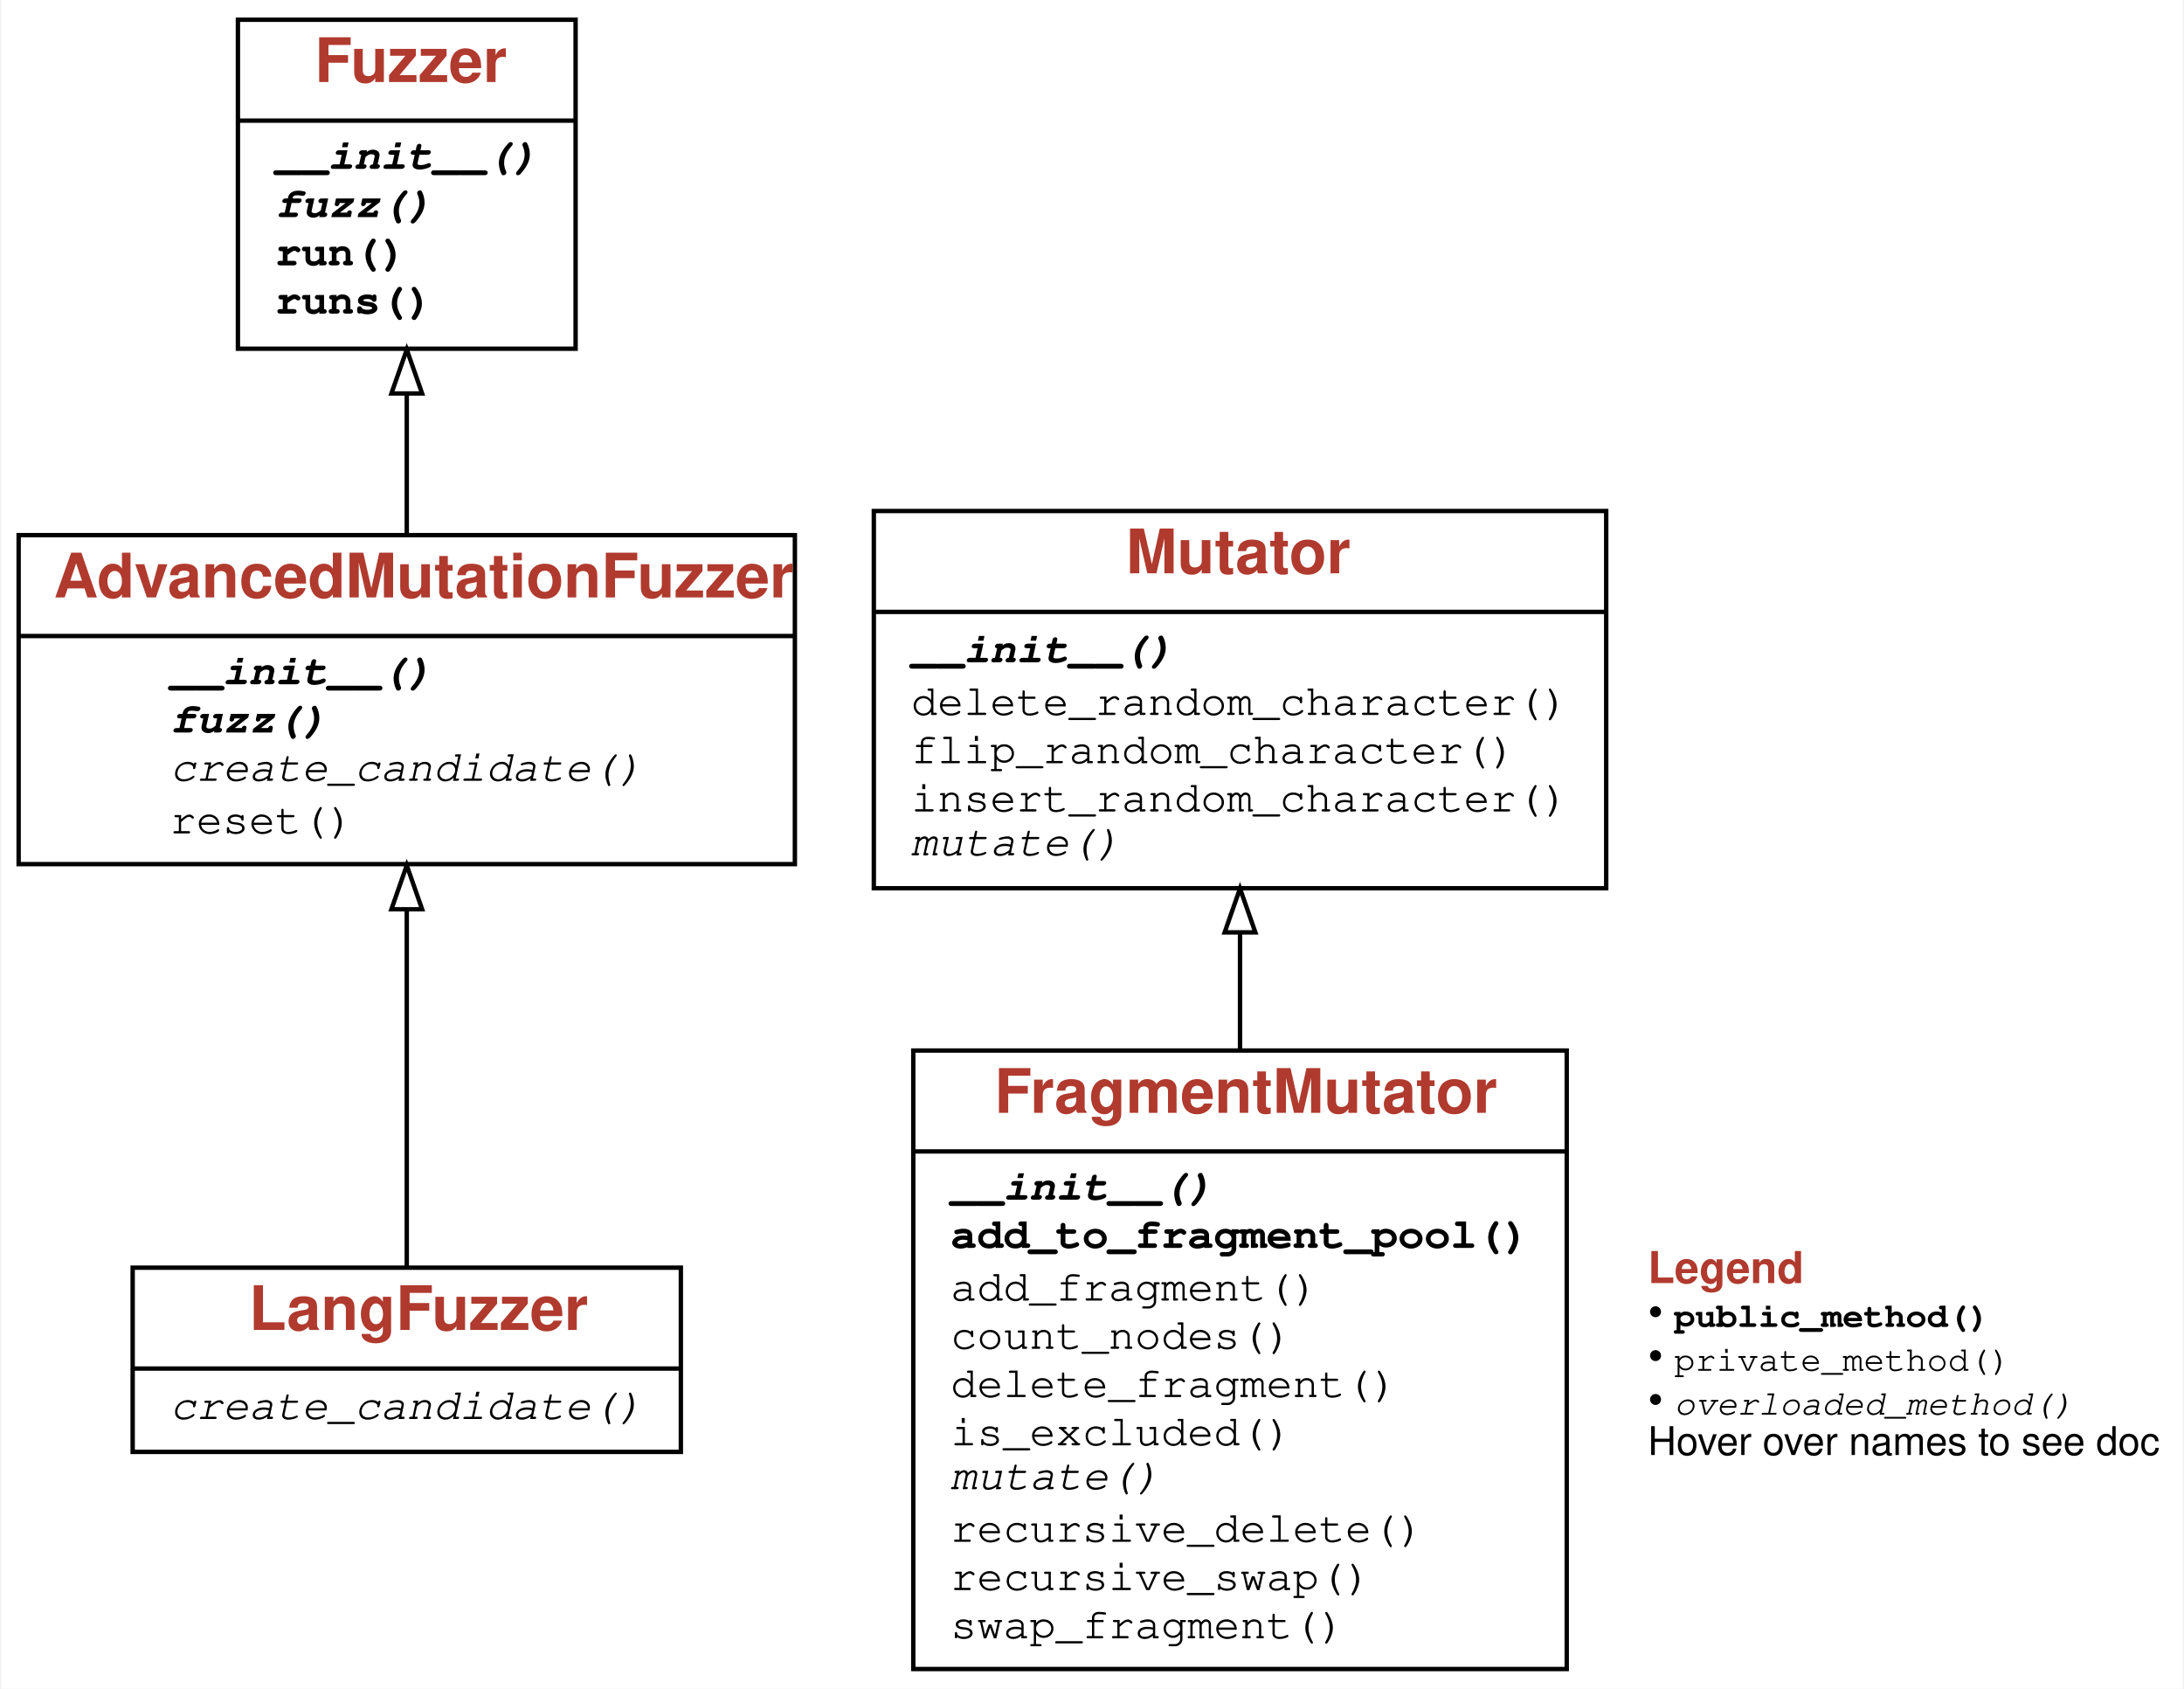
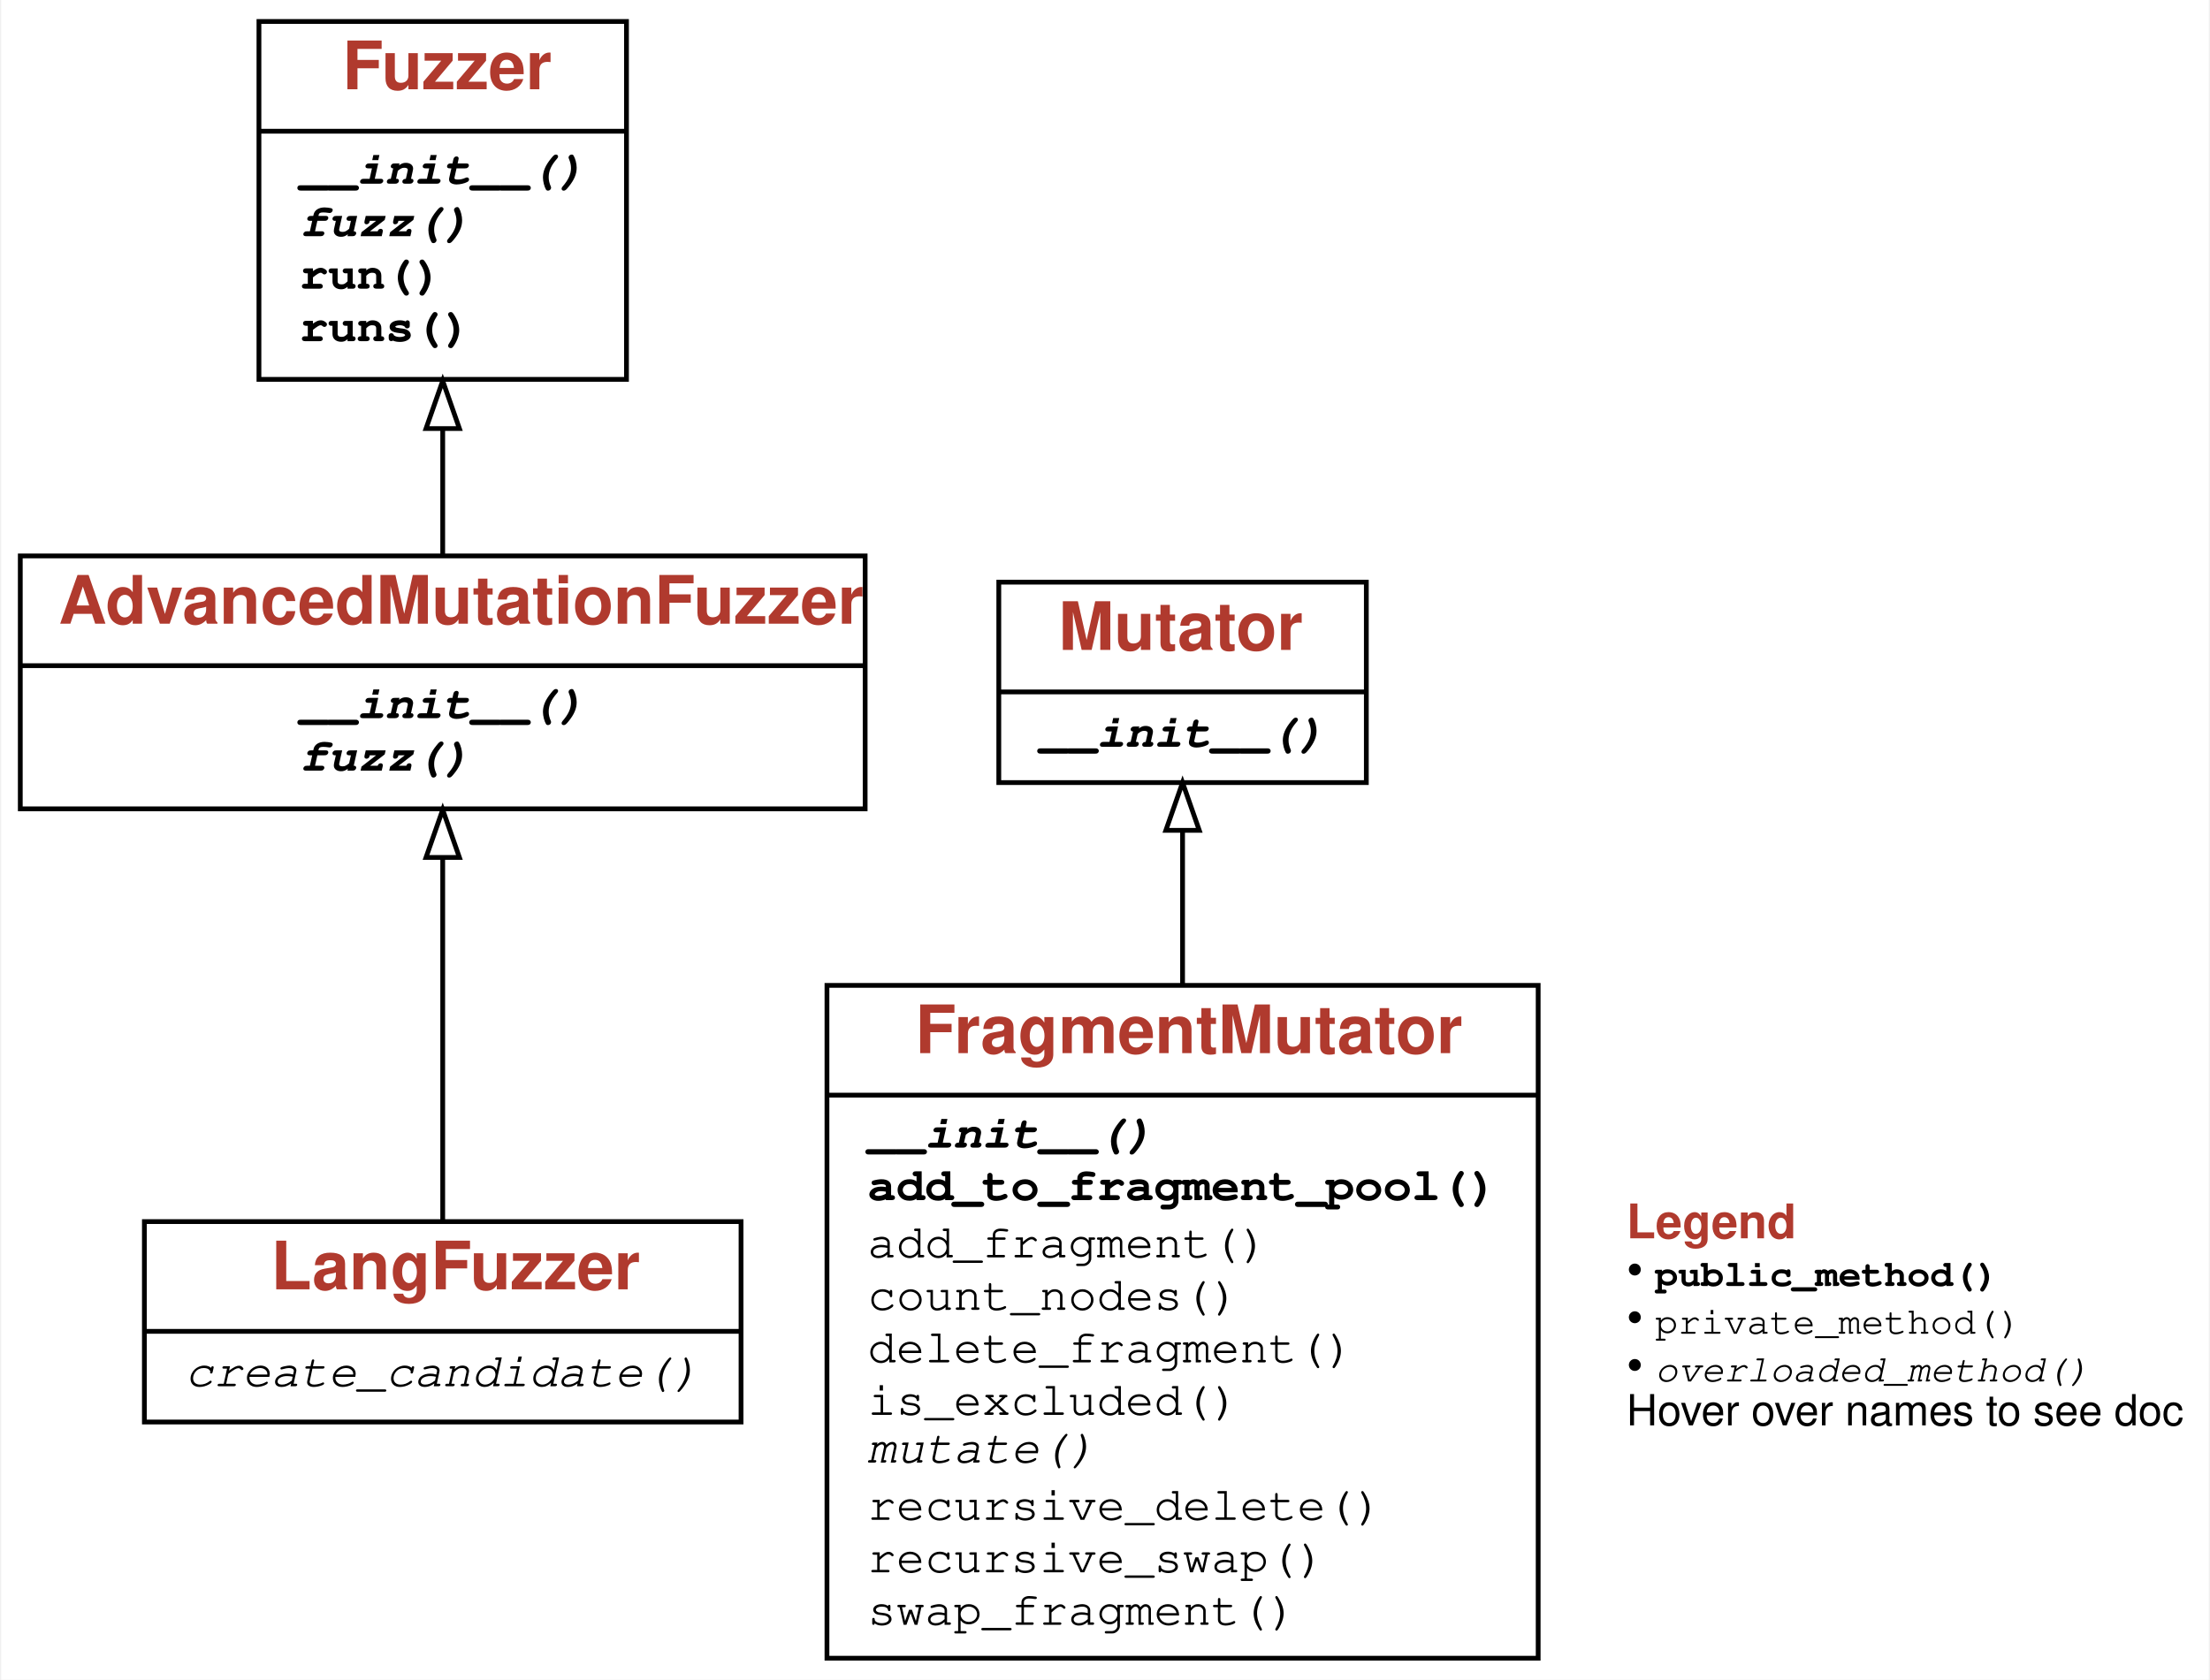
- <svg xmlns="http://www.w3.org/2000/svg" xmlns:xlink="http://www.w3.org/1999/xlink" width="498pt" height="385pt" viewBox="0.00 0.00 497.50 385.00">
-   <g id="graph0" class="graph" transform="scale(1 1) rotate(0) translate(4 381)">
+ <svg xmlns="http://www.w3.org/2000/svg" xmlns:xlink="http://www.w3.org/1999/xlink" width="463pt" height="352pt" viewBox="0.00 0.00 462.50 352.00">
+   <g id="graph0" class="graph" transform="scale(1 1) rotate(0) translate(4 348)">
    <g id="a_graph0">
      <a xlink:title="LangFuzzer class hierarchy">
-         <polygon fill="white" stroke="transparent" points="-4,4 -4,-381 493.5,-381 493.5,4 -4,4" />
+         <polygon fill="white" stroke="transparent" points="-4,4 -4,-348 458.5,-348 458.5,4 -4,4" />
      </a>
    </g>
    <g id="node1" class="node">
      <g id="a_node1">
        <a xlink:href="#" xlink:title="class LangFuzzer:&#10;Blackbox fuzzer mutating input fragments. Roughly based on `LangFuzz`.">
          <polygon fill="none" stroke="black" points="26,-50 26,-92 151,-92 151,-50 26,-50" />
          <text text-anchor="start" x="52.5" y="-77.8" font-family="Patua One, Helvetica, sans-serif" font-weight="bold" font-size="14.00" fill="#b03a2e">LangFuzzer</text>
          <polyline fill="none" stroke="black" points="26,-69 151,-69 " />
          <g id="a_node1_0">
            <a xlink:href="#" xlink:title="LangFuzzer">
              <g id="a_node1_1">
                <a xlink:href="#" xlink:title="create_candidate(self) -&gt; GreyboxFuzzer.Seed:&#10;Returns an input generated by fuzzing a seed in the population">
                  <text text-anchor="start" x="34.5" y="-57.5" font-family="'Fira Mono', 'Source Code Pro', 'Courier', monospace" font-style="italic" font-size="10.00">create_candidate()</text>
                </a>
              </g>
            </a>
          </g>
        </a>
      </g>
    </g>
    <g id="node2" class="node">
      <g id="a_node2">
        <a xlink:href="GreyboxFuzzer.ipynb" xlink:title="class AdvancedMutationFuzzer:&#10;Base class for mutation-based fuzzing.">
-           <polygon fill="none" stroke="black" points="0,-184 0,-259 177,-259 177,-184 0,-184" />
-           <text text-anchor="start" x="8" y="-244.8" font-family="Patua One, Helvetica, sans-serif" font-weight="bold" font-size="14.00" fill="#b03a2e">AdvancedMutationFuzzer</text>
-           <polyline fill="none" stroke="black" points="0,-236 177,-236 " />
+           <polygon fill="none" stroke="black" points="0,-178.5 0,-231.5 177,-231.5 177,-178.5 0,-178.5" />
+           <text text-anchor="start" x="8" y="-217.3" font-family="Patua One, Helvetica, sans-serif" font-weight="bold" font-size="14.00" fill="#b03a2e">AdvancedMutationFuzzer</text>
+           <polyline fill="none" stroke="black" points="0,-208.5 177,-208.5 " />
          <g id="a_node2_2">
            <a xlink:href="#" xlink:title="AdvancedMutationFuzzer">
              <g id="a_node2_3">
                <a xlink:href="GreyboxFuzzer.ipynb" xlink:title="__init__(self, seeds: List[str], mutator: GreyboxFuzzer.Mutator, schedule: GreyboxFuzzer.PowerSchedule) -&gt; None:&#10;Constructor.&#10;`seeds` - a list of (input) strings to mutate.&#10;`mutator` - the mutator to apply.&#10;`schedule` - the power schedule to apply.">
-                   <text text-anchor="start" x="34.5" y="-225" font-family="'Fira Mono', 'Source Code Pro', 'Courier', monospace" font-weight="bold" font-style="italic" font-size="10.00">__init__()</text>
+                   <text text-anchor="start" x="58.5" y="-197.5" font-family="'Fira Mono', 'Source Code Pro', 'Courier', monospace" font-weight="bold" font-style="italic" font-size="10.00">__init__()</text>
                </a>
              </g>
              <g id="a_node2_4">
                <a xlink:href="GreyboxFuzzer.ipynb" xlink:title="fuzz(self) -&gt; str:&#10;Returns first each seed once and then generates new inputs">
-                   <text text-anchor="start" x="34.5" y="-214" font-family="'Fira Mono', 'Source Code Pro', 'Courier', monospace" font-weight="bold" font-style="italic" font-size="10.00">fuzz()</text>
-                 </a>
-               </g>
-               <g id="a_node2_5">
-                 <a xlink:href="GreyboxFuzzer.ipynb" xlink:title="create_candidate(self) -&gt; str:&#10;Returns an input generated by fuzzing a seed in the population">
-                   <text text-anchor="start" x="34.5" y="-203" font-family="'Fira Mono', 'Source Code Pro', 'Courier', monospace" font-style="italic" font-size="10.00">create_candidate()</text>
-                 </a>
-               </g>
-               <g id="a_node2_6">
-                 <a xlink:href="GreyboxFuzzer.ipynb" xlink:title="reset(self) -&gt; None:&#10;Reset the initial population and seed index">
-                   <text text-anchor="start" x="34.5" y="-191" font-family="'Fira Mono', 'Source Code Pro', 'Courier', monospace" font-size="10.00">reset()</text>
+                   <text text-anchor="start" x="58.5" y="-186.5" font-family="'Fira Mono', 'Source Code Pro', 'Courier', monospace" font-weight="bold" font-style="italic" font-size="10.00">fuzz()</text>
                </a>
              </g>
            </a>
          </g>
        </a>
      </g>
    </g>
    <g id="edge1" class="edge">
-       <path fill="none" stroke="black" d="M88.5,-92.03C88.5,-112.81 88.5,-146.04 88.5,-173.5" />
-       <polygon fill="none" stroke="black" points="85,-173.71 88.5,-183.71 92,-173.71 85,-173.71" />
+       <path fill="none" stroke="black" d="M88.5,-92.05C88.5,-112.24 88.5,-143.83 88.5,-168.31" />
+       <polygon fill="none" stroke="black" points="85,-168.31 88.5,-178.31 92,-168.31 85,-168.31" />
    </g>
    <g id="node3" class="node">
      <g id="a_node3">
        <a xlink:href="Fuzzer.ipynb" xlink:title="class Fuzzer:&#10;Base class for fuzzers.">
-           <polygon fill="none" stroke="black" points="50,-301.5 50,-376.5 127,-376.5 127,-301.5 50,-301.5" />
-           <text text-anchor="start" x="67.5" y="-362.3" font-family="Patua One, Helvetica, sans-serif" font-weight="bold" font-size="14.00" fill="#b03a2e">Fuzzer</text>
-           <polyline fill="none" stroke="black" points="50,-353.5 127,-353.5 " />
-           <g id="a_node3_7">
+           <polygon fill="none" stroke="black" points="50,-268.5 50,-343.5 127,-343.5 127,-268.5 50,-268.5" />
+           <text text-anchor="start" x="67.5" y="-329.3" font-family="Patua One, Helvetica, sans-serif" font-weight="bold" font-size="14.00" fill="#b03a2e">Fuzzer</text>
+           <polyline fill="none" stroke="black" points="50,-320.5 127,-320.5 " />
+           <g id="a_node3_5">
            <a xlink:href="#" xlink:title="Fuzzer">
+               <g id="a_node3_6">
+                 <a xlink:href="Fuzzer.ipynb" xlink:title="__init__(self) -&gt; None:&#10;Constructor">
+                   <text text-anchor="start" x="58.5" y="-309.5" font-family="'Fira Mono', 'Source Code Pro', 'Courier', monospace" font-weight="bold" font-style="italic" font-size="10.00">__init__()</text>
+                 </a>
+               </g>
+               <g id="a_node3_7">
+                 <a xlink:href="Fuzzer.ipynb" xlink:title="fuzz(self) -&gt; str:&#10;Return fuzz input">
+                   <text text-anchor="start" x="58.5" y="-298.5" font-family="'Fira Mono', 'Source Code Pro', 'Courier', monospace" font-weight="bold" font-style="italic" font-size="10.00">fuzz()</text>
+                 </a>
+               </g>
              <g id="a_node3_8">
-                 <a xlink:href="Fuzzer.ipynb" xlink:title="__init__(self) -&gt; None:&#10;Constructor">
-                   <text text-anchor="start" x="58.5" y="-342.5" font-family="'Fira Mono', 'Source Code Pro', 'Courier', monospace" font-weight="bold" font-style="italic" font-size="10.00">__init__()</text>
+                 <a xlink:href="Fuzzer.ipynb" xlink:title="run(self, runner: Fuzzer.Runner = &lt;Fuzzer.Runner object at 0x1055bf070&gt;) -&gt; Tuple[subprocess.CompletedProcess, str]:&#10;Run `runner` with fuzz input">
+                   <text text-anchor="start" x="58.5" y="-287.5" font-family="'Fira Mono', 'Source Code Pro', 'Courier', monospace" font-weight="bold" font-size="10.00">run()</text>
                </a>
              </g>
              <g id="a_node3_9">
-                 <a xlink:href="Fuzzer.ipynb" xlink:title="fuzz(self) -&gt; str:&#10;Return fuzz input">
-                   <text text-anchor="start" x="58.5" y="-331.5" font-family="'Fira Mono', 'Source Code Pro', 'Courier', monospace" font-weight="bold" font-style="italic" font-size="10.00">fuzz()</text>
-                 </a>
-               </g>
-               <g id="a_node3_10">
-                 <a xlink:href="Fuzzer.ipynb" xlink:title="run(self, runner: Fuzzer.Runner = &lt;Fuzzer.Runner object at 0x10a4a1e80&gt;) -&gt; Tuple[subprocess.CompletedProcess, str]:&#10;Run `runner` with fuzz input">
-                   <text text-anchor="start" x="58.5" y="-320.5" font-family="'Fira Mono', 'Source Code Pro', 'Courier', monospace" font-weight="bold" font-size="10.00">run()</text>
-                 </a>
-               </g>
-               <g id="a_node3_11">
-                 <a xlink:href="Fuzzer.ipynb" xlink:title="runs(self, runner: Fuzzer.Runner = &lt;Fuzzer.PrintRunner object at 0x10a4a1eb0&gt;, trials: int = 10) -&gt; List[Tuple[subprocess.CompletedProcess, str]]:&#10;Run `runner` with fuzz input, `trials` times">
-                   <text text-anchor="start" x="58.5" y="-309.5" font-family="'Fira Mono', 'Source Code Pro', 'Courier', monospace" font-weight="bold" font-size="10.00">runs()</text>
+                 <a xlink:href="Fuzzer.ipynb" xlink:title="runs(self, runner: Fuzzer.Runner = &lt;Fuzzer.PrintRunner object at 0x1055bf280&gt;, trials: int = 10) -&gt; List[Tuple[subprocess.CompletedProcess, str]]:&#10;Run `runner` with fuzz input, `trials` times">
+                   <text text-anchor="start" x="58.5" y="-276.5" font-family="'Fira Mono', 'Source Code Pro', 'Courier', monospace" font-weight="bold" font-size="10.00">runs()</text>
                </a>
              </g>
            </a>
          </g>
        </a>
      </g>
    </g>
    <g id="edge2" class="edge">
-       <path fill="none" stroke="black" d="M88.5,-259.04C88.5,-269.26 88.5,-280.51 88.5,-291.23" />
-       <polygon fill="none" stroke="black" points="85,-291.3 88.5,-301.3 92,-291.3 85,-291.3" />
+       <path fill="none" stroke="black" d="M88.5,-231.75C88.5,-239.83 88.5,-249.01 88.5,-258.07" />
+       <polygon fill="none" stroke="black" points="85,-258.19 88.5,-268.19 92,-258.19 85,-258.19" />
    </g>
    <g id="node4" class="node">
      <g id="a_node4">
        <a xlink:href="#" xlink:title="class FragmentMutator:&#10;Mutate inputs with input fragments from a pool">
-           <polygon fill="none" stroke="black" points="204,-0.5 204,-141.5 353,-141.5 353,-0.5 204,-0.5" />
-           <text text-anchor="start" x="222.5" y="-127.3" font-family="Patua One, Helvetica, sans-serif" font-weight="bold" font-size="14.00" fill="#b03a2e">FragmentMutator</text>
-           <polyline fill="none" stroke="black" points="204,-118.5 353,-118.5 " />
-           <g id="a_node4_12">
+           <polygon fill="none" stroke="black" points="169,-0.5 169,-141.5 318,-141.5 318,-0.5 169,-0.5" />
+           <text text-anchor="start" x="187.5" y="-127.3" font-family="Patua One, Helvetica, sans-serif" font-weight="bold" font-size="14.00" fill="#b03a2e">FragmentMutator</text>
+           <polyline fill="none" stroke="black" points="169,-118.5 318,-118.5 " />
+           <g id="a_node4_10">
            <a xlink:href="#" xlink:title="FragmentMutator">
+               <g id="a_node4_11">
+                 <a xlink:href="#" xlink:title="__init__(self, parser):&#10;Initialize mutators">
+                   <text text-anchor="start" x="177.5" y="-107.5" font-family="'Fira Mono', 'Source Code Pro', 'Courier', monospace" font-weight="bold" font-style="italic" font-size="10.00">__init__()</text>
+                 </a>
+               </g>
+               <g id="a_node4_12">
+                 <a xlink:href="#" xlink:title="add_to_fragment_pool(self, seed: SeedWithStructure) -&gt; None:&#10;Adds all fragments of a seed to the fragment pool">
+                   <text text-anchor="start" x="177.5" y="-96.5" font-family="'Fira Mono', 'Source Code Pro', 'Courier', monospace" font-weight="bold" font-size="10.00">add_to_fragment_pool()</text>
+                 </a>
+               </g>
              <g id="a_node4_13">
-                 <a xlink:href="#" xlink:title="__init__(self, parser):&#10;Initialize mutators">
-                   <text text-anchor="start" x="212.5" y="-107.5" font-family="'Fira Mono', 'Source Code Pro', 'Courier', monospace" font-weight="bold" font-style="italic" font-size="10.00">__init__()</text>
+                 <a xlink:href="#" xlink:title="add_fragment(self, fragment: DerivationTree) -&gt; None:&#10;Recursively adds fragments to the fragment pool">
+                   <text text-anchor="start" x="177.5" y="-84.5" font-family="'Fira Mono', 'Source Code Pro', 'Courier', monospace" font-size="10.00">add_fragment()</text>
                </a>
              </g>
              <g id="a_node4_14">
-                 <a xlink:href="#" xlink:title="add_to_fragment_pool(self, seed: SeedWithStructure) -&gt; None:&#10;Adds all fragments of a seed to the fragment pool">
-                   <text text-anchor="start" x="212.5" y="-96.5" font-family="'Fira Mono', 'Source Code Pro', 'Courier', monospace" font-weight="bold" font-size="10.00">add_to_fragment_pool()</text>
+                 <a xlink:href="#" xlink:title="count_nodes(self, fragment: DerivationTree) -&gt; int:&#10;Returns the number of nodes in the fragment">
+                   <text text-anchor="start" x="177.5" y="-73.5" font-family="'Fira Mono', 'Source Code Pro', 'Courier', monospace" font-size="10.00">count_nodes()</text>
                </a>
              </g>
              <g id="a_node4_15">
-                 <a xlink:href="#" xlink:title="add_fragment(self, fragment: DerivationTree) -&gt; None:&#10;Recursively adds fragments to the fragment pool">
-                   <text text-anchor="start" x="212.5" y="-84.5" font-family="'Fira Mono', 'Source Code Pro', 'Courier', monospace" font-size="10.00">add_fragment()</text>
+                 <a xlink:href="#" xlink:title="delete_fragment(self, seed: SeedWithStructure) -&gt; SeedWithStructure:&#10;Delete a random fragment">
+                   <text text-anchor="start" x="177.5" y="-62.5" font-family="'Fira Mono', 'Source Code Pro', 'Courier', monospace" font-size="10.00">delete_fragment()</text>
                </a>
              </g>
              <g id="a_node4_16">
-                 <a xlink:href="#" xlink:title="count_nodes(self, fragment: DerivationTree) -&gt; int:&#10;Returns the number of nodes in the fragment">
-                   <text text-anchor="start" x="212.5" y="-73.5" font-family="'Fira Mono', 'Source Code Pro', 'Courier', monospace" font-size="10.00">count_nodes()</text>
+                 <a xlink:href="#" xlink:title="is_excluded(self, symbol: str) -&gt; bool:&#10;Returns true if a fragment starting with a specific&#10;symbol and all its decendents can be excluded">
+                   <text text-anchor="start" x="177.5" y="-51.5" font-family="'Fira Mono', 'Source Code Pro', 'Courier', monospace" font-size="10.00">is_excluded()</text>
                </a>
              </g>
              <g id="a_node4_17">
-                 <a xlink:href="#" xlink:title="delete_fragment(self, seed: SeedWithStructure) -&gt; SeedWithStructure:&#10;Delete a random fragment">
-                   <text text-anchor="start" x="212.5" y="-62.5" font-family="'Fira Mono', 'Source Code Pro', 'Courier', monospace" font-size="10.00">delete_fragment()</text>
+                 <a xlink:href="#" xlink:title="mutate(self, seed: SeedWithStructure) -&gt; SeedWithStructure:&#10;Implement structure-aware mutation. Memoize seeds.">
+                   <text text-anchor="start" x="177.5" y="-41.5" font-family="'Fira Mono', 'Source Code Pro', 'Courier', monospace" font-style="italic" font-size="10.00">mutate()</text>
                </a>
              </g>
              <g id="a_node4_18">
-                 <a xlink:href="#" xlink:title="is_excluded(self, symbol: str) -&gt; bool:&#10;Returns true if a fragment starting with a specific&#10;symbol and all its decendents can be excluded">
-                   <text text-anchor="start" x="212.5" y="-51.5" font-family="'Fira Mono', 'Source Code Pro', 'Courier', monospace" font-size="10.00">is_excluded()</text>
+                 <a xlink:href="#" xlink:title="recursive_delete(self, fragment: DerivationTree) -&gt; DerivationTree:&#10;Recursively finds the fragment to delete">
+                   <text text-anchor="start" x="177.5" y="-29.5" font-family="'Fira Mono', 'Source Code Pro', 'Courier', monospace" font-size="10.00">recursive_delete()</text>
                </a>
              </g>
              <g id="a_node4_19">
-                 <a xlink:href="#" xlink:title="mutate(self, seed: SeedWithStructure) -&gt; SeedWithStructure:&#10;Implement structure-aware mutation. Memoize seeds.">
-                   <text text-anchor="start" x="212.5" y="-41.5" font-family="'Fira Mono', 'Source Code Pro', 'Courier', monospace" font-style="italic" font-size="10.00">mutate()</text>
+                 <a xlink:href="#" xlink:title="recursive_swap(self, fragment: DerivationTree) -&gt; DerivationTree:&#10;Recursively finds the fragment to swap.">
+                   <text text-anchor="start" x="177.5" y="-18.5" font-family="'Fira Mono', 'Source Code Pro', 'Courier', monospace" font-size="10.00">recursive_swap()</text>
                </a>
              </g>
              <g id="a_node4_20">
-                 <a xlink:href="#" xlink:title="recursive_delete(self, fragment: DerivationTree) -&gt; DerivationTree:&#10;Recursively finds the fragment to delete">
-                   <text text-anchor="start" x="212.5" y="-29.5" font-family="'Fira Mono', 'Source Code Pro', 'Courier', monospace" font-size="10.00">recursive_delete()</text>
-                 </a>
-               </g>
-               <g id="a_node4_21">
-                 <a xlink:href="#" xlink:title="recursive_swap(self, fragment: DerivationTree) -&gt; DerivationTree:&#10;Recursively finds the fragment to swap.">
-                   <text text-anchor="start" x="212.5" y="-18.5" font-family="'Fira Mono', 'Source Code Pro', 'Courier', monospace" font-size="10.00">recursive_swap()</text>
-                 </a>
-               </g>
-               <g id="a_node4_22">
                <a xlink:href="#" xlink:title="swap_fragment(self, seed: SeedWithStructure) -&gt; SeedWithStructure:&#10;Substitutes a random fragment with another with the same symbol">
-                   <text text-anchor="start" x="212.5" y="-7.5" font-family="'Fira Mono', 'Source Code Pro', 'Courier', monospace" font-size="10.00">swap_fragment()</text>
+                   <text text-anchor="start" x="177.5" y="-7.5" font-family="'Fira Mono', 'Source Code Pro', 'Courier', monospace" font-size="10.00">swap_fragment()</text>
                </a>
              </g>
            </a>
          </g>
        </a>
      </g>
    </g>
    <g id="node5" class="node">
      <g id="a_node5">
        <a xlink:href="GreyboxFuzzer.ipynb" xlink:title="class Mutator:&#10;Mutate strings">
-           <polygon fill="none" stroke="black" points="195,-178.5 195,-264.5 362,-264.5 362,-178.5 195,-178.5" />
-           <text text-anchor="start" x="252.5" y="-250.3" font-family="Patua One, Helvetica, sans-serif" font-weight="bold" font-size="14.00" fill="#b03a2e">Mutator</text>
-           <polyline fill="none" stroke="black" points="195,-241.5 362,-241.5 " />
-           <g id="a_node5_23">
+           <polygon fill="none" stroke="black" points="205,-184 205,-226 282,-226 282,-184 205,-184" />
+           <text text-anchor="start" x="217.5" y="-211.8" font-family="Patua One, Helvetica, sans-serif" font-weight="bold" font-size="14.00" fill="#b03a2e">Mutator</text>
+           <polyline fill="none" stroke="black" points="205,-203 282,-203 " />
+           <g id="a_node5_21">
            <a xlink:href="#" xlink:title="Mutator">
-               <g id="a_node5_24">
+               <g id="a_node5_22">
                <a xlink:href="GreyboxFuzzer.ipynb" xlink:title="__init__(self) -&gt; None:&#10;Constructor">
-                   <text text-anchor="start" x="203.5" y="-230" font-family="'Fira Mono', 'Source Code Pro', 'Courier', monospace" font-weight="bold" font-style="italic" font-size="10.00">__init__()</text>
-                 </a>
-               </g>
-               <g id="a_node5_25">
-                 <a xlink:href="GreyboxFuzzer.ipynb" xlink:title="delete_random_character(self, s: str) -&gt; str:&#10;Returns s with a random character deleted">
-                   <text text-anchor="start" x="203.5" y="-218" font-family="'Fira Mono', 'Source Code Pro', 'Courier', monospace" font-size="10.00">delete_random_character()</text>
-                 </a>
-               </g>
-               <g id="a_node5_26">
-                 <a xlink:href="GreyboxFuzzer.ipynb" xlink:title="flip_random_character(self, s: str) -&gt; str:&#10;Returns s with a random bit flipped in a random position">
-                   <text text-anchor="start" x="203.5" y="-207" font-family="'Fira Mono', 'Source Code Pro', 'Courier', monospace" font-size="10.00">flip_random_character()</text>
-                 </a>
-               </g>
-               <g id="a_node5_27">
-                 <a xlink:href="GreyboxFuzzer.ipynb" xlink:title="insert_random_character(self, s: str) -&gt; str:&#10;Returns s with a random character inserted">
-                   <text text-anchor="start" x="203.5" y="-196" font-family="'Fira Mono', 'Source Code Pro', 'Courier', monospace" font-size="10.00">insert_random_character()</text>
-                 </a>
-               </g>
-               <g id="a_node5_28">
-                 <a xlink:href="GreyboxFuzzer.ipynb" xlink:title="mutate(self, inp: Any) -&gt; Any:&#10;Return s with a random mutation applied. Can be overloaded in subclasses.">
-                   <text text-anchor="start" x="203.5" y="-186" font-family="'Fira Mono', 'Source Code Pro', 'Courier', monospace" font-style="italic" font-size="10.00">mutate()</text>
+                   <text text-anchor="start" x="213.5" y="-191.5" font-family="'Fira Mono', 'Source Code Pro', 'Courier', monospace" font-weight="bold" font-style="italic" font-size="10.00">__init__()</text>
                </a>
              </g>
            </a>
          </g>
        </a>
      </g>
    </g>
    <g id="edge3" class="edge">
-       <path fill="none" stroke="black" d="M278.5,-141.9C278.5,-150.78 278.5,-159.74 278.5,-168.28" />
-       <polygon fill="none" stroke="black" points="275,-168.44 278.5,-178.44 282,-168.44 275,-168.44" />
+       <path fill="none" stroke="black" d="M243.5,-141.87C243.5,-153.1 243.5,-164.18 243.5,-173.81" />
+       <polygon fill="none" stroke="black" points="240,-173.99 243.5,-183.99 247,-173.99 240,-173.99" />
    </g>
    <g id="node6" class="node">
-       <text text-anchor="start" x="371.5" y="-88.5" font-family="Patua One, Helvetica, sans-serif" font-weight="bold" font-size="10.00" fill="#b03a2e">Legend</text>
-       <text text-anchor="start" x="371.5" y="-78.5" font-family="Patua One, Helvetica, sans-serif" font-size="10.00">• </text>
-       <text text-anchor="start" x="377.5" y="-78.5" font-family="'Fira Mono', 'Source Code Pro', 'Courier', monospace" font-weight="bold" font-size="8.00">public_method()</text>
-       <text text-anchor="start" x="371.5" y="-68.5" font-family="Patua One, Helvetica, sans-serif" font-size="10.00">• </text>
-       <text text-anchor="start" x="377.5" y="-68.5" font-family="'Fira Mono', 'Source Code Pro', 'Courier', monospace" font-size="8.00">private_method()</text>
-       <text text-anchor="start" x="371.5" y="-58.5" font-family="Patua One, Helvetica, sans-serif" font-size="10.00">• </text>
-       <text text-anchor="start" x="377.5" y="-58.5" font-family="'Fira Mono', 'Source Code Pro', 'Courier', monospace" font-style="italic" font-size="8.00">overloaded_method()</text>
-       <text text-anchor="start" x="371.5" y="-49.3" font-family="Helvetica,sans-Serif" font-size="9.00">Hover over names to see doc</text>
+       <text text-anchor="start" x="336.5" y="-88.5" font-family="Patua One, Helvetica, sans-serif" font-weight="bold" font-size="10.00" fill="#b03a2e">Legend</text>
+       <text text-anchor="start" x="336.5" y="-78.5" font-family="Patua One, Helvetica, sans-serif" font-size="10.00">• </text>
+       <text text-anchor="start" x="342.5" y="-78.5" font-family="'Fira Mono', 'Source Code Pro', 'Courier', monospace" font-weight="bold" font-size="8.00">public_method()</text>
+       <text text-anchor="start" x="336.5" y="-68.5" font-family="Patua One, Helvetica, sans-serif" font-size="10.00">• </text>
+       <text text-anchor="start" x="342.5" y="-68.5" font-family="'Fira Mono', 'Source Code Pro', 'Courier', monospace" font-size="8.00">private_method()</text>
+       <text text-anchor="start" x="336.5" y="-58.5" font-family="Patua One, Helvetica, sans-serif" font-size="10.00">• </text>
+       <text text-anchor="start" x="342.5" y="-58.5" font-family="'Fira Mono', 'Source Code Pro', 'Courier', monospace" font-style="italic" font-size="8.00">overloaded_method()</text>
+       <text text-anchor="start" x="336.5" y="-49.3" font-family="Helvetica,sans-Serif" font-size="9.00">Hover over names to see doc</text>
    </g>
  </g>
</svg>
